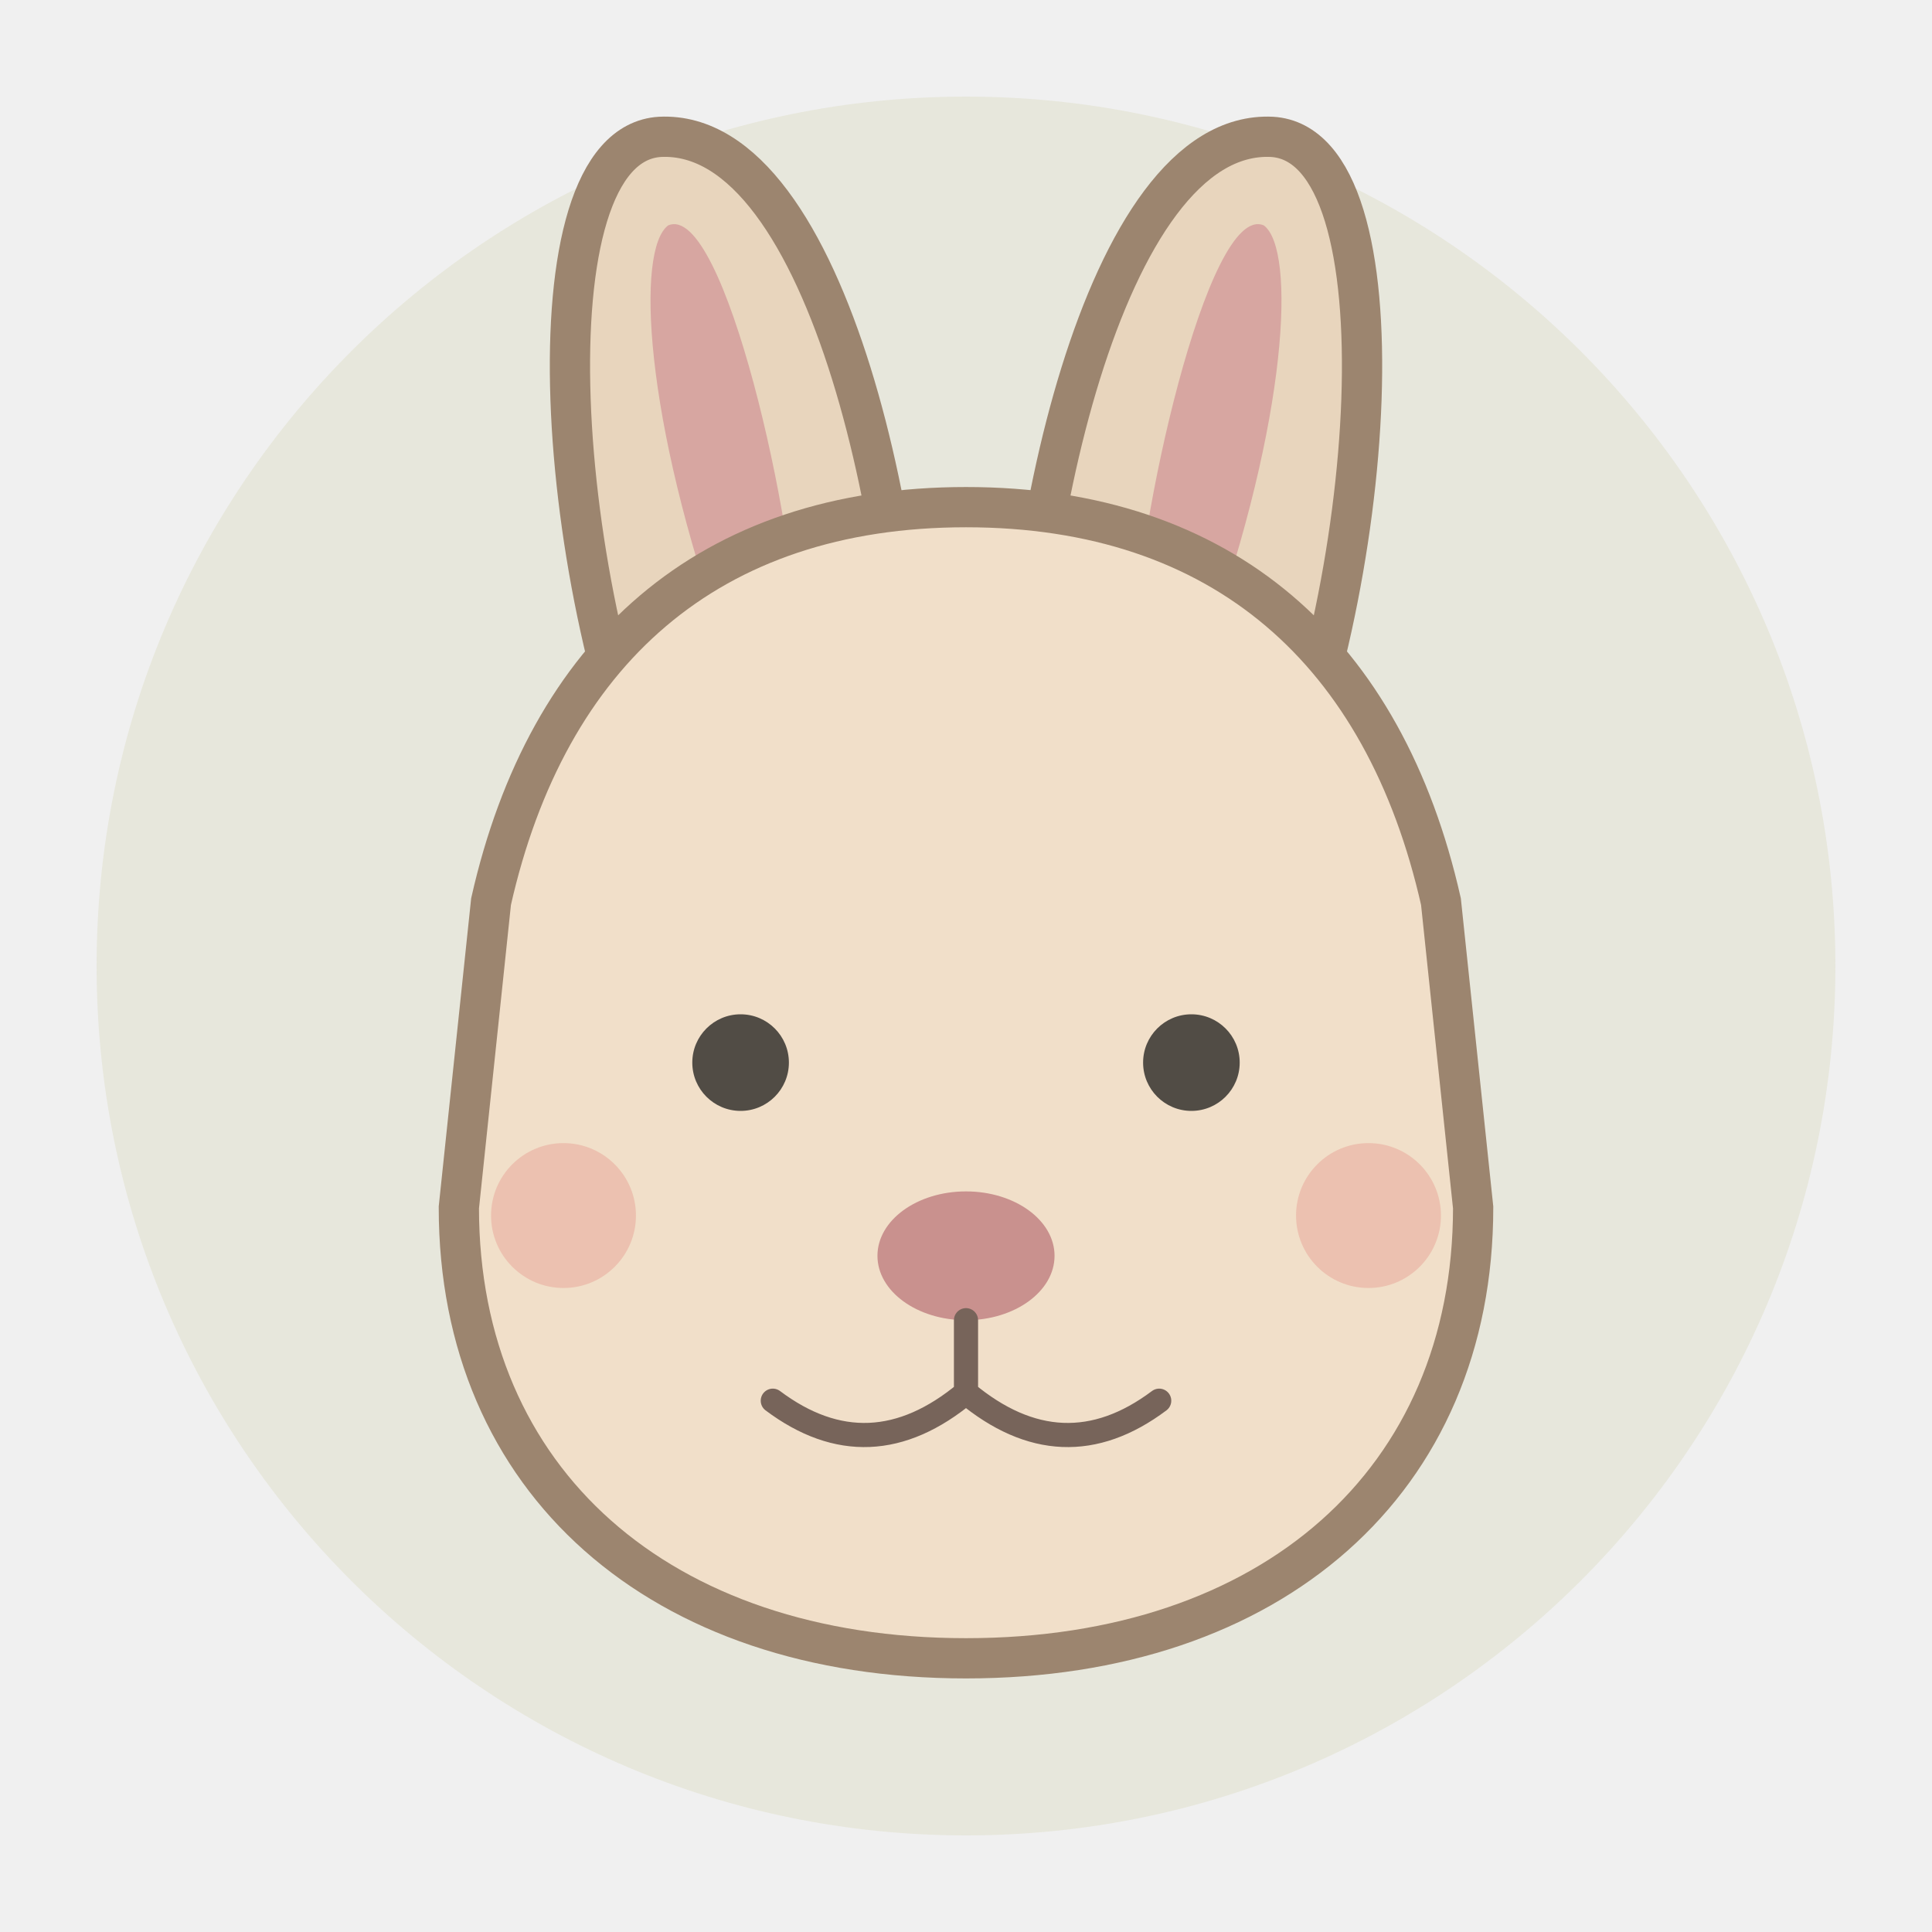
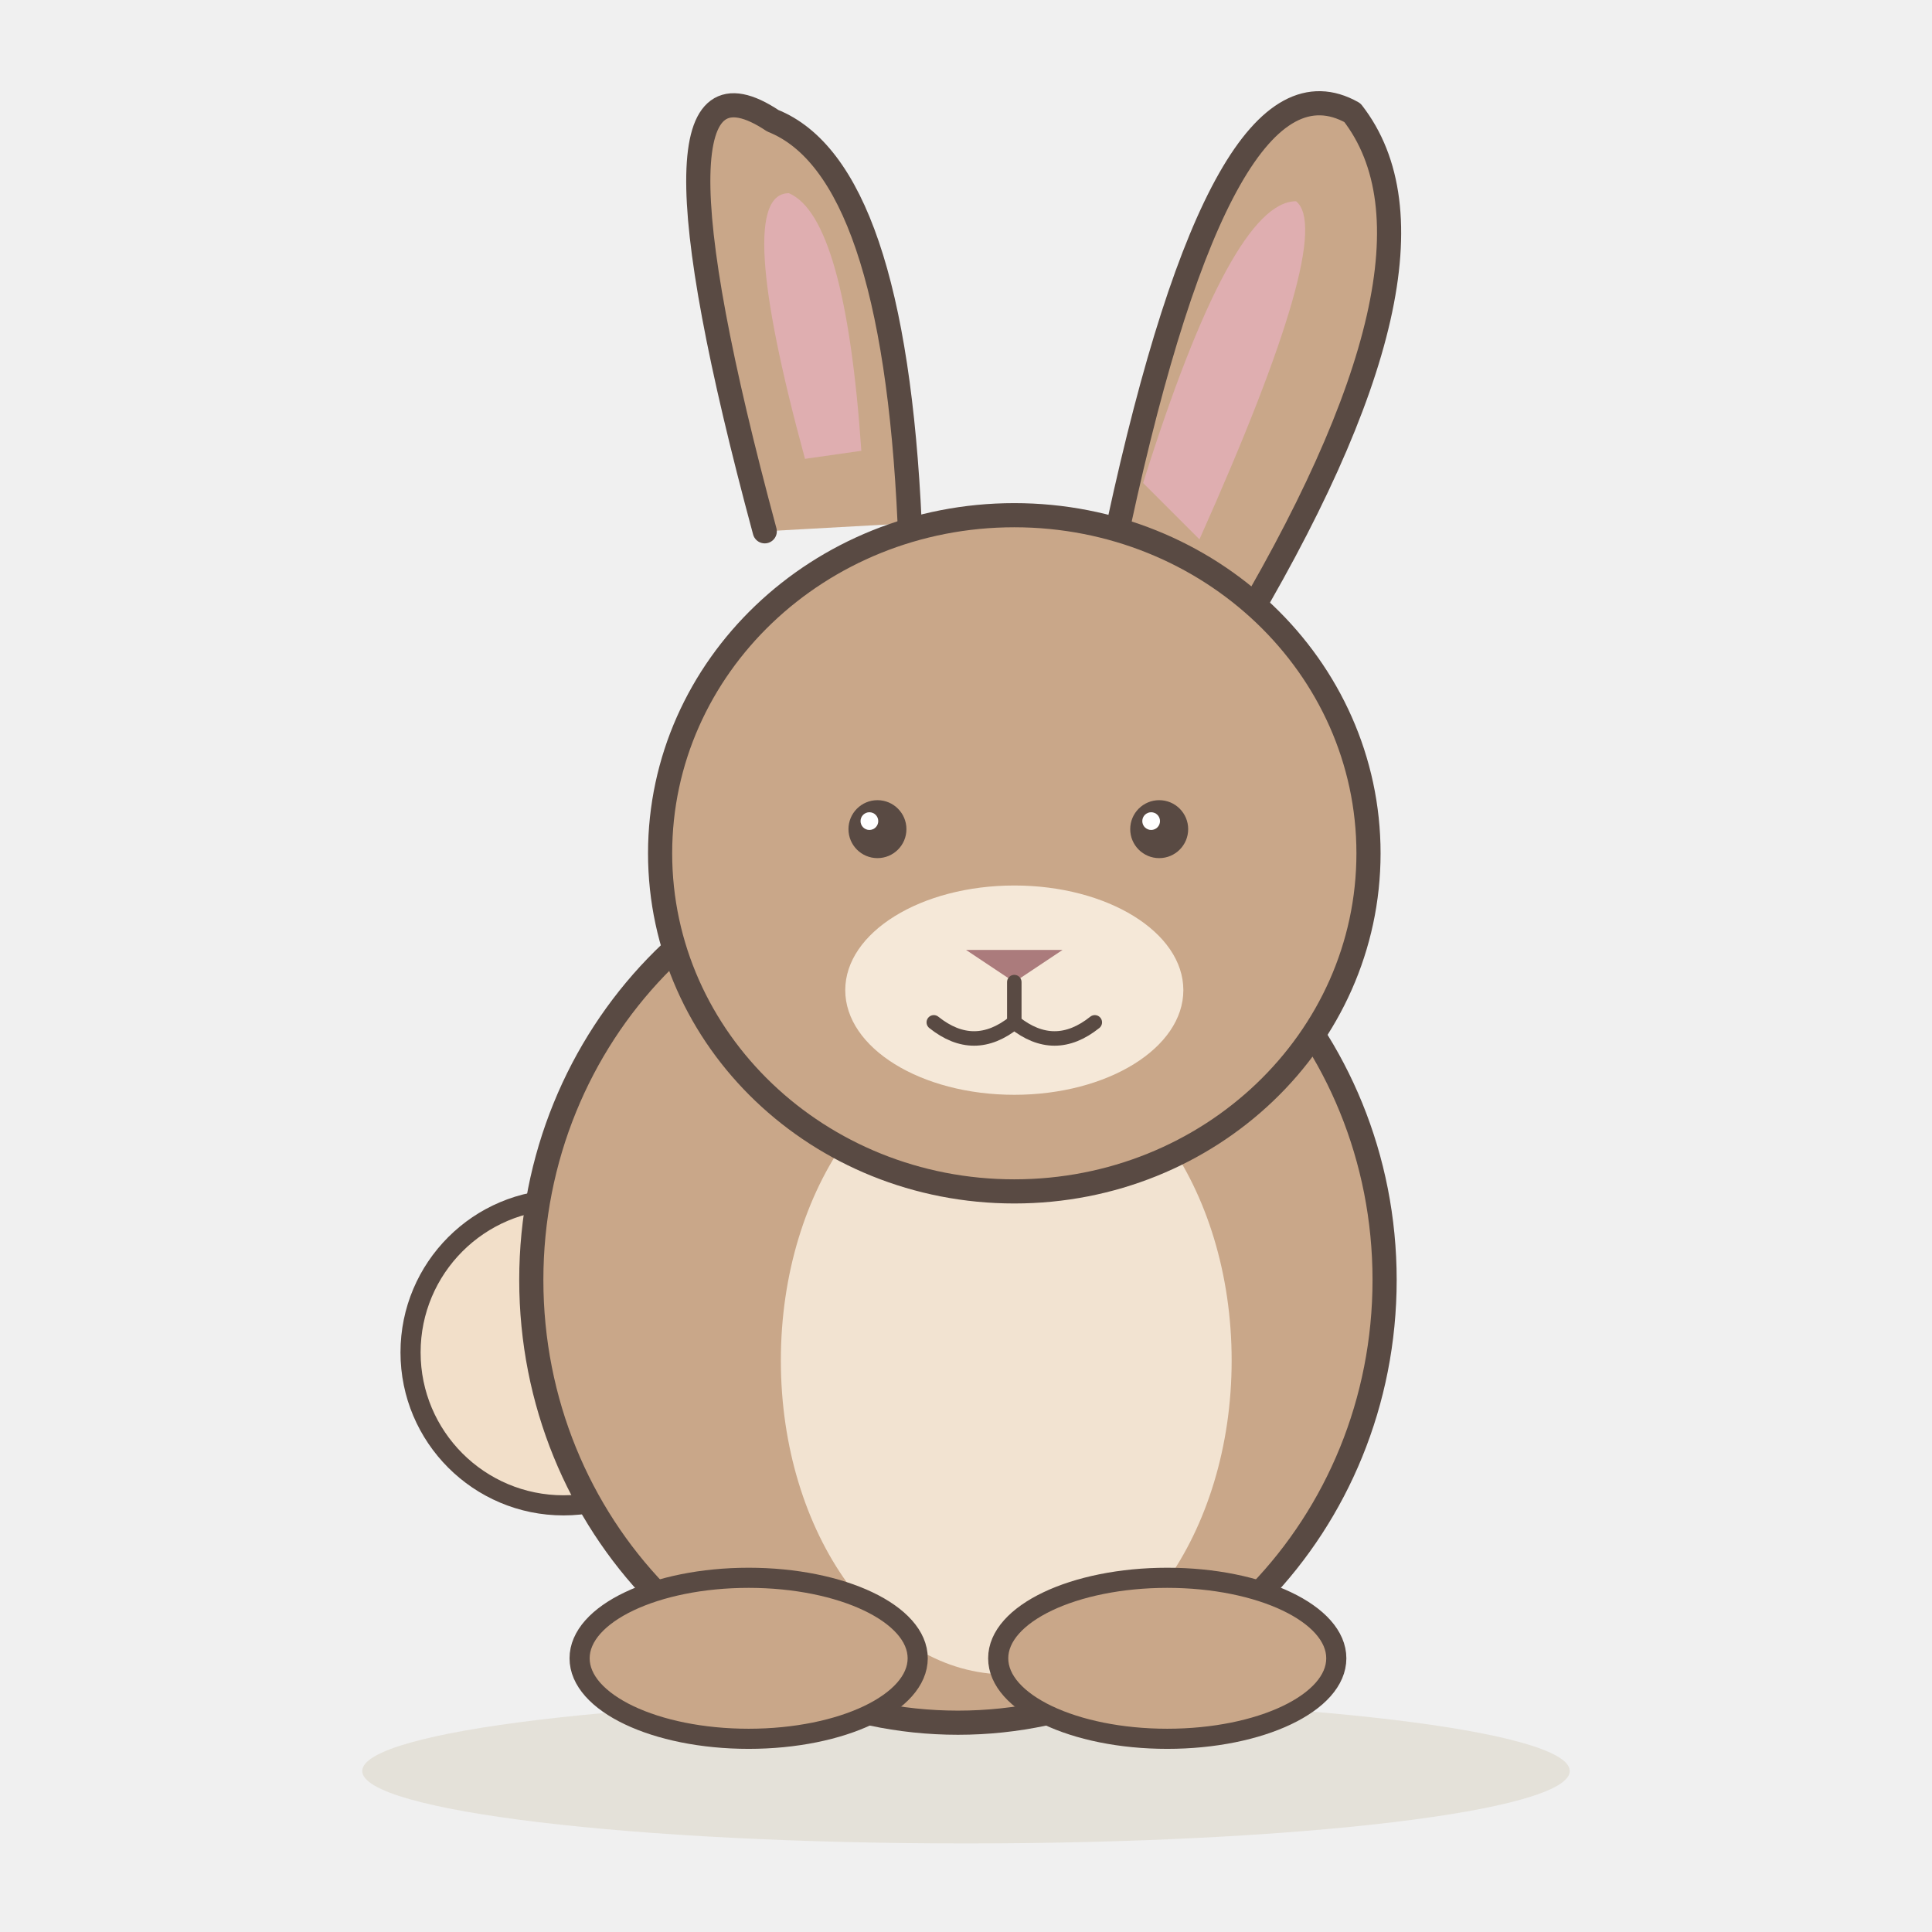
- <svg xmlns="http://www.w3.org/2000/svg" viewBox="0 0 240 240" role="img" aria-label="兔子画像">
-   <circle cx="120" cy="120" r="108" fill="#e7e7dc" />
-   <path d="M83 104C69 74 65 18 82 17c21-1 32 52 31 82M157 104c14-30 18-86 1-87-21-1-32 52-31 82" fill="#e8d5bd" stroke="#9c856f" stroke-width="5" />
-   <path d="M90 80C80 52 79 31 83 28c7-3 16 38 16 52m51 0c10-28 11-49 7-52-7-3-16 38-16 52" fill="#d7a6a1" />
-   <path d="M61 112c7-31 27-49 59-49s52 18 59 49l4 38c0 34-25 56-63 56s-63-22-63-56z" fill="#f1dfc9" stroke="#9c856f" stroke-width="5" />
-   <circle cx="92" cy="132" r="6" fill="#514c45" />
-   <circle cx="148" cy="132" r="6" fill="#514c45" />
-   <ellipse cx="120" cy="156" rx="11" ry="8" fill="#c9918e" />
-   <path d="M120 164v9m0 0q-12 10-24 1m24-1q12 10 24 1" stroke="#77645a" stroke-width="3" fill="none" stroke-linecap="round" />
-   <circle cx="70" cy="151" r="9" fill="#eab5a5" opacity=".7" />
-   <circle cx="170" cy="151" r="9" fill="#eab5a5" opacity=".7" />
+ <svg xmlns="http://www.w3.org/2000/svg" viewBox="0 0 240 240" role="img" aria-label="兔子">
+   <g stroke-linecap="round" stroke-linejoin="round">
+     <ellipse cx="120" cy="220" rx="75" ry="9" fill="#d9d3c4" opacity=".52" />
+     <circle cx="70" cy="168" r="19" fill="#f2dfc9" stroke="#594a43" stroke-width="2.5" />
+     <ellipse cx="119" cy="159" rx="53" ry="55" fill="#c9a789" stroke="#594a43" stroke-width="3" />
+     <ellipse cx="125" cy="169" rx="28" ry="39" fill="#f2e3d1" />
+     <ellipse cx="93" cy="206" rx="21" ry="10" fill="#c9a789" stroke="#594a43" stroke-width="2.5" />
+     <ellipse cx="145" cy="206" rx="21" ry="10" fill="#c9a789" stroke="#594a43" stroke-width="2.5" />
+     <path d="M95 66Q78 3 96 15q15 6 17 50m26 0q13-60 29-51 14 18-15 66" fill="#c9a789" stroke="#594a43" stroke-width="3" />
+     <path d="M100 57Q91 24 98 24q7 3 9 32m35 4q11-35 19-35 5 4-12 42" fill="#dfaeb0" />
+     <ellipse cx="126" cy="106" rx="44" ry="42" fill="#c9a789" stroke="#594a43" stroke-width="3" />
+     <circle cx="109" cy="103" r="3.6" fill="#594a43" />
+     <circle cx="144" cy="103" r="3.6" fill="#594a43" />
+     <circle cx="108" cy="102" r="1.1" fill="#fff" />
+     <circle cx="143" cy="102" r="1.1" fill="#fff" />
+     <ellipse cx="126" cy="123" rx="21" ry="13" fill="#f5e8d8" />
+     <path d="m120 118 6 4 6-4z" fill="#ab7b7c" />
+     <path d="M126 122v5m0 0q-5 4-10 0m10 0q5 4 10 0" fill="none" stroke="#594a43" stroke-width="1.8" />
+   </g>
</svg>
